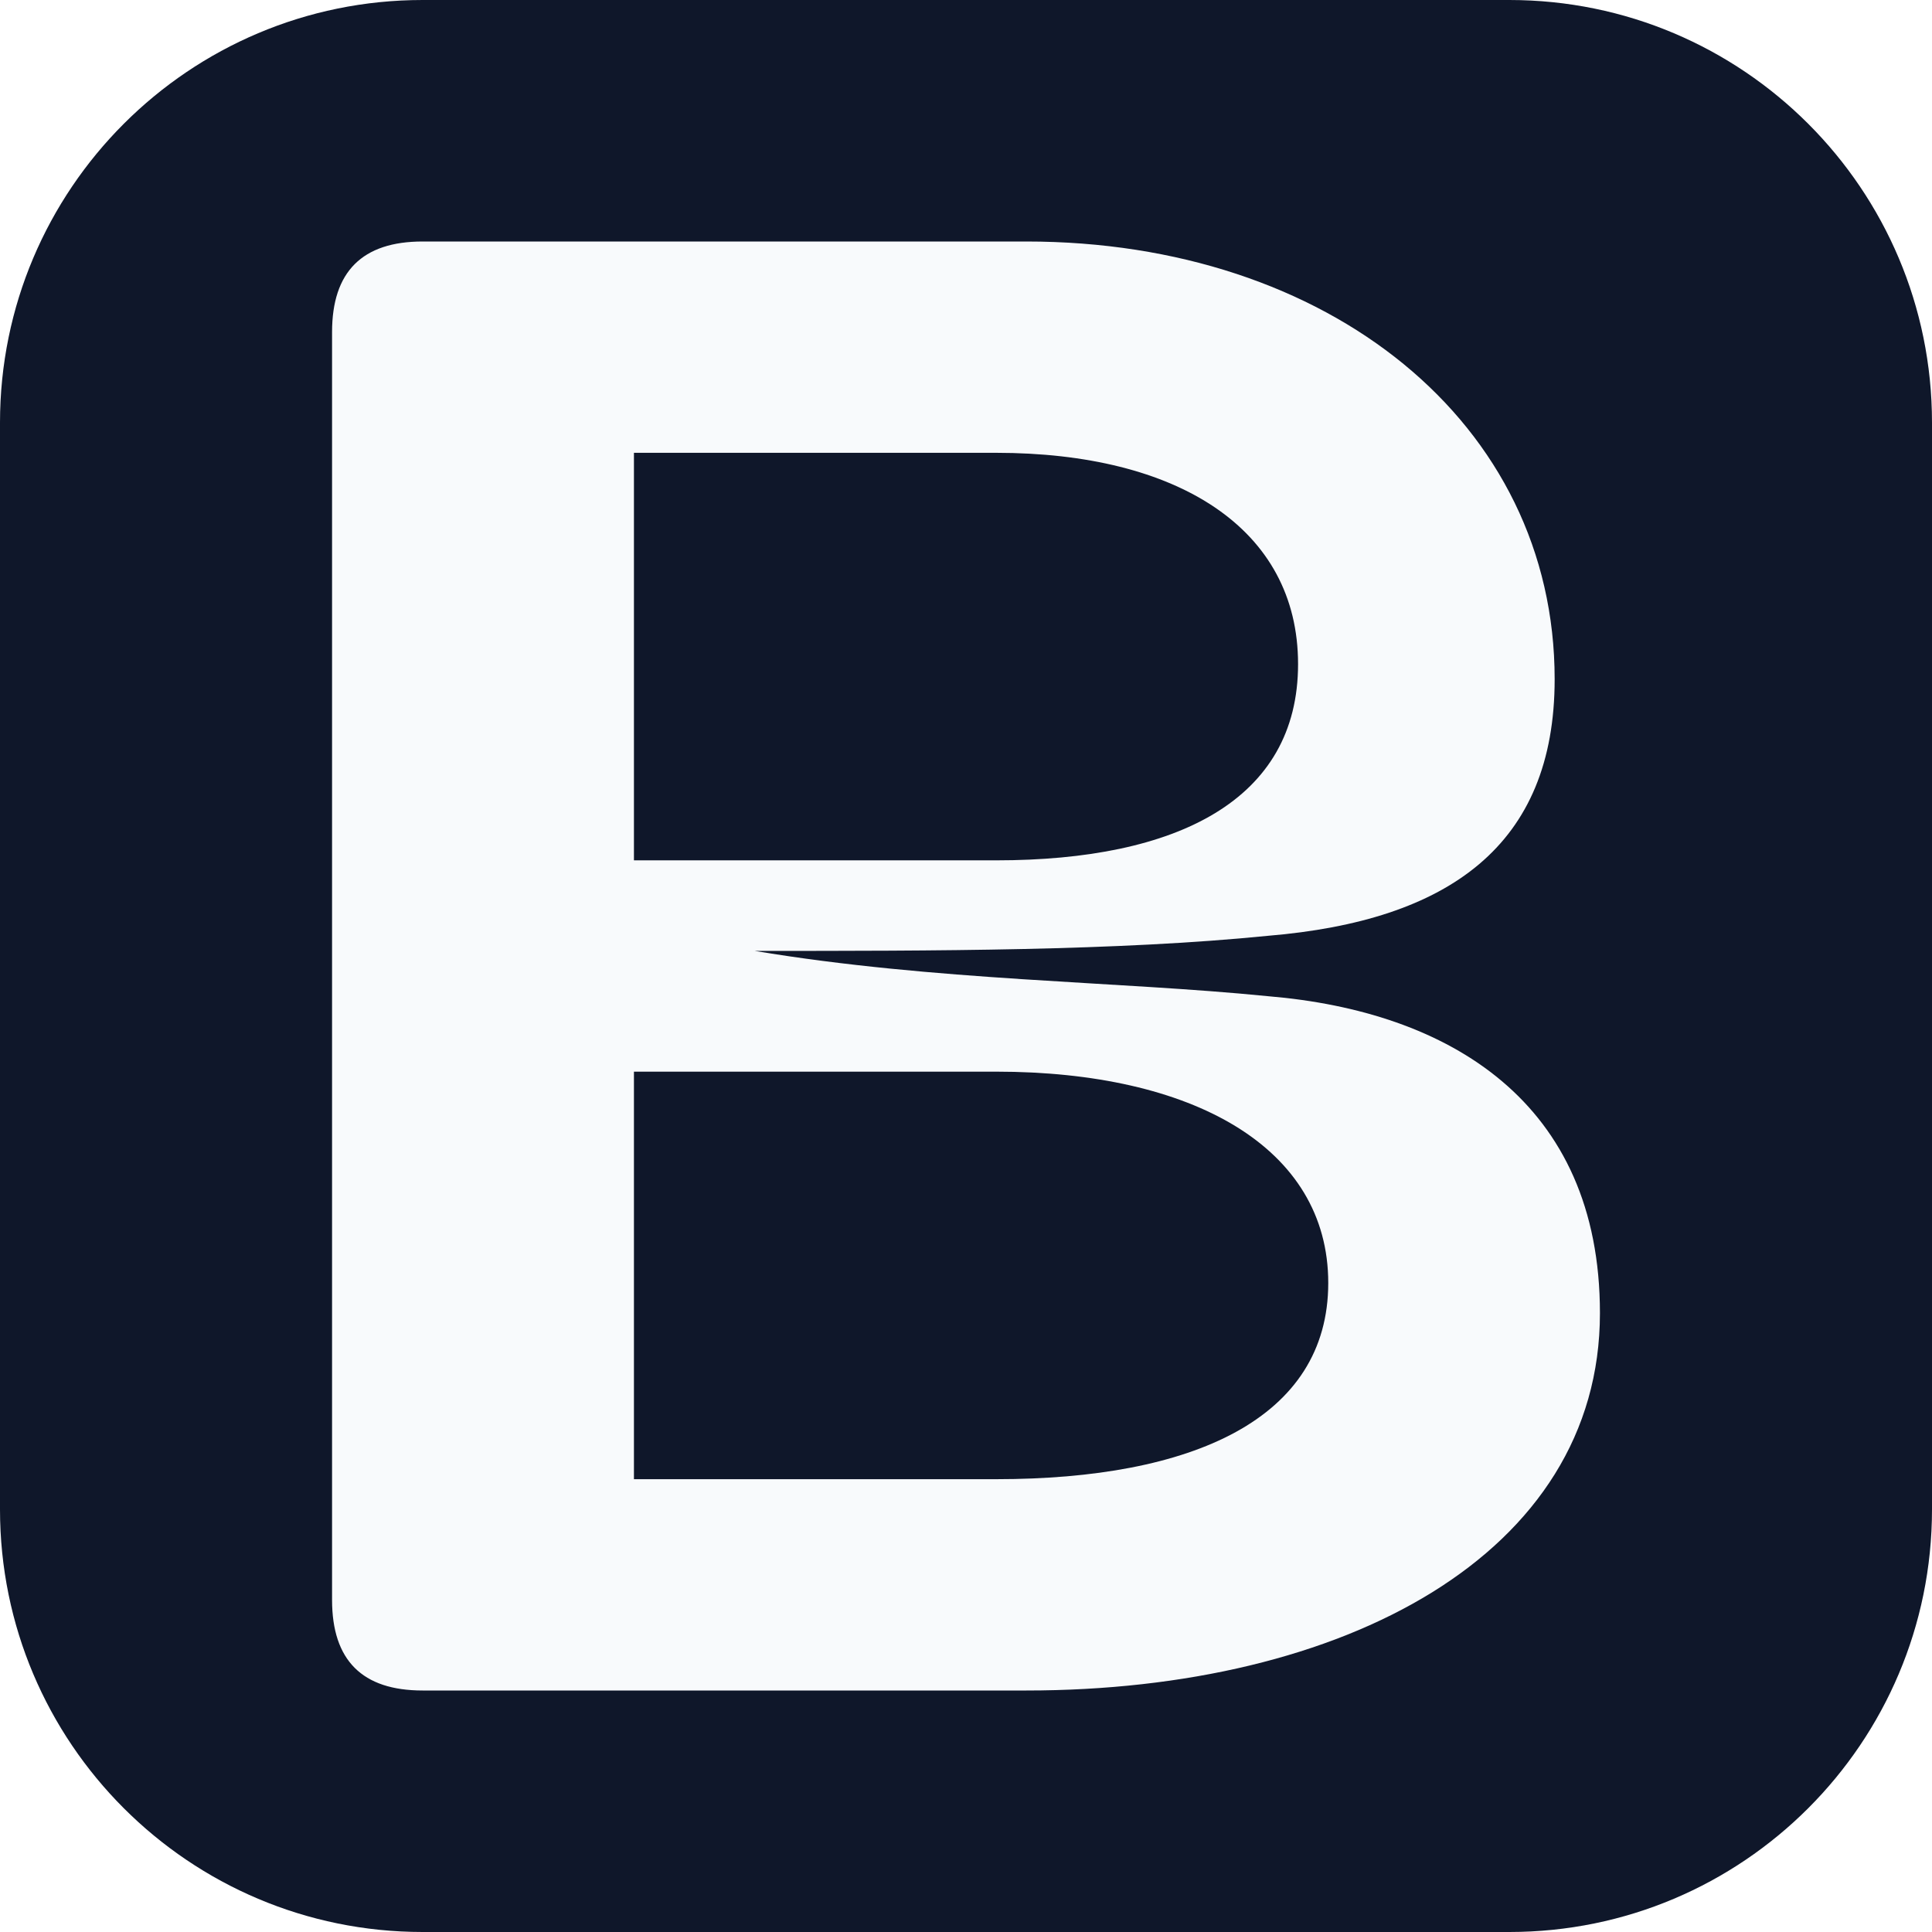
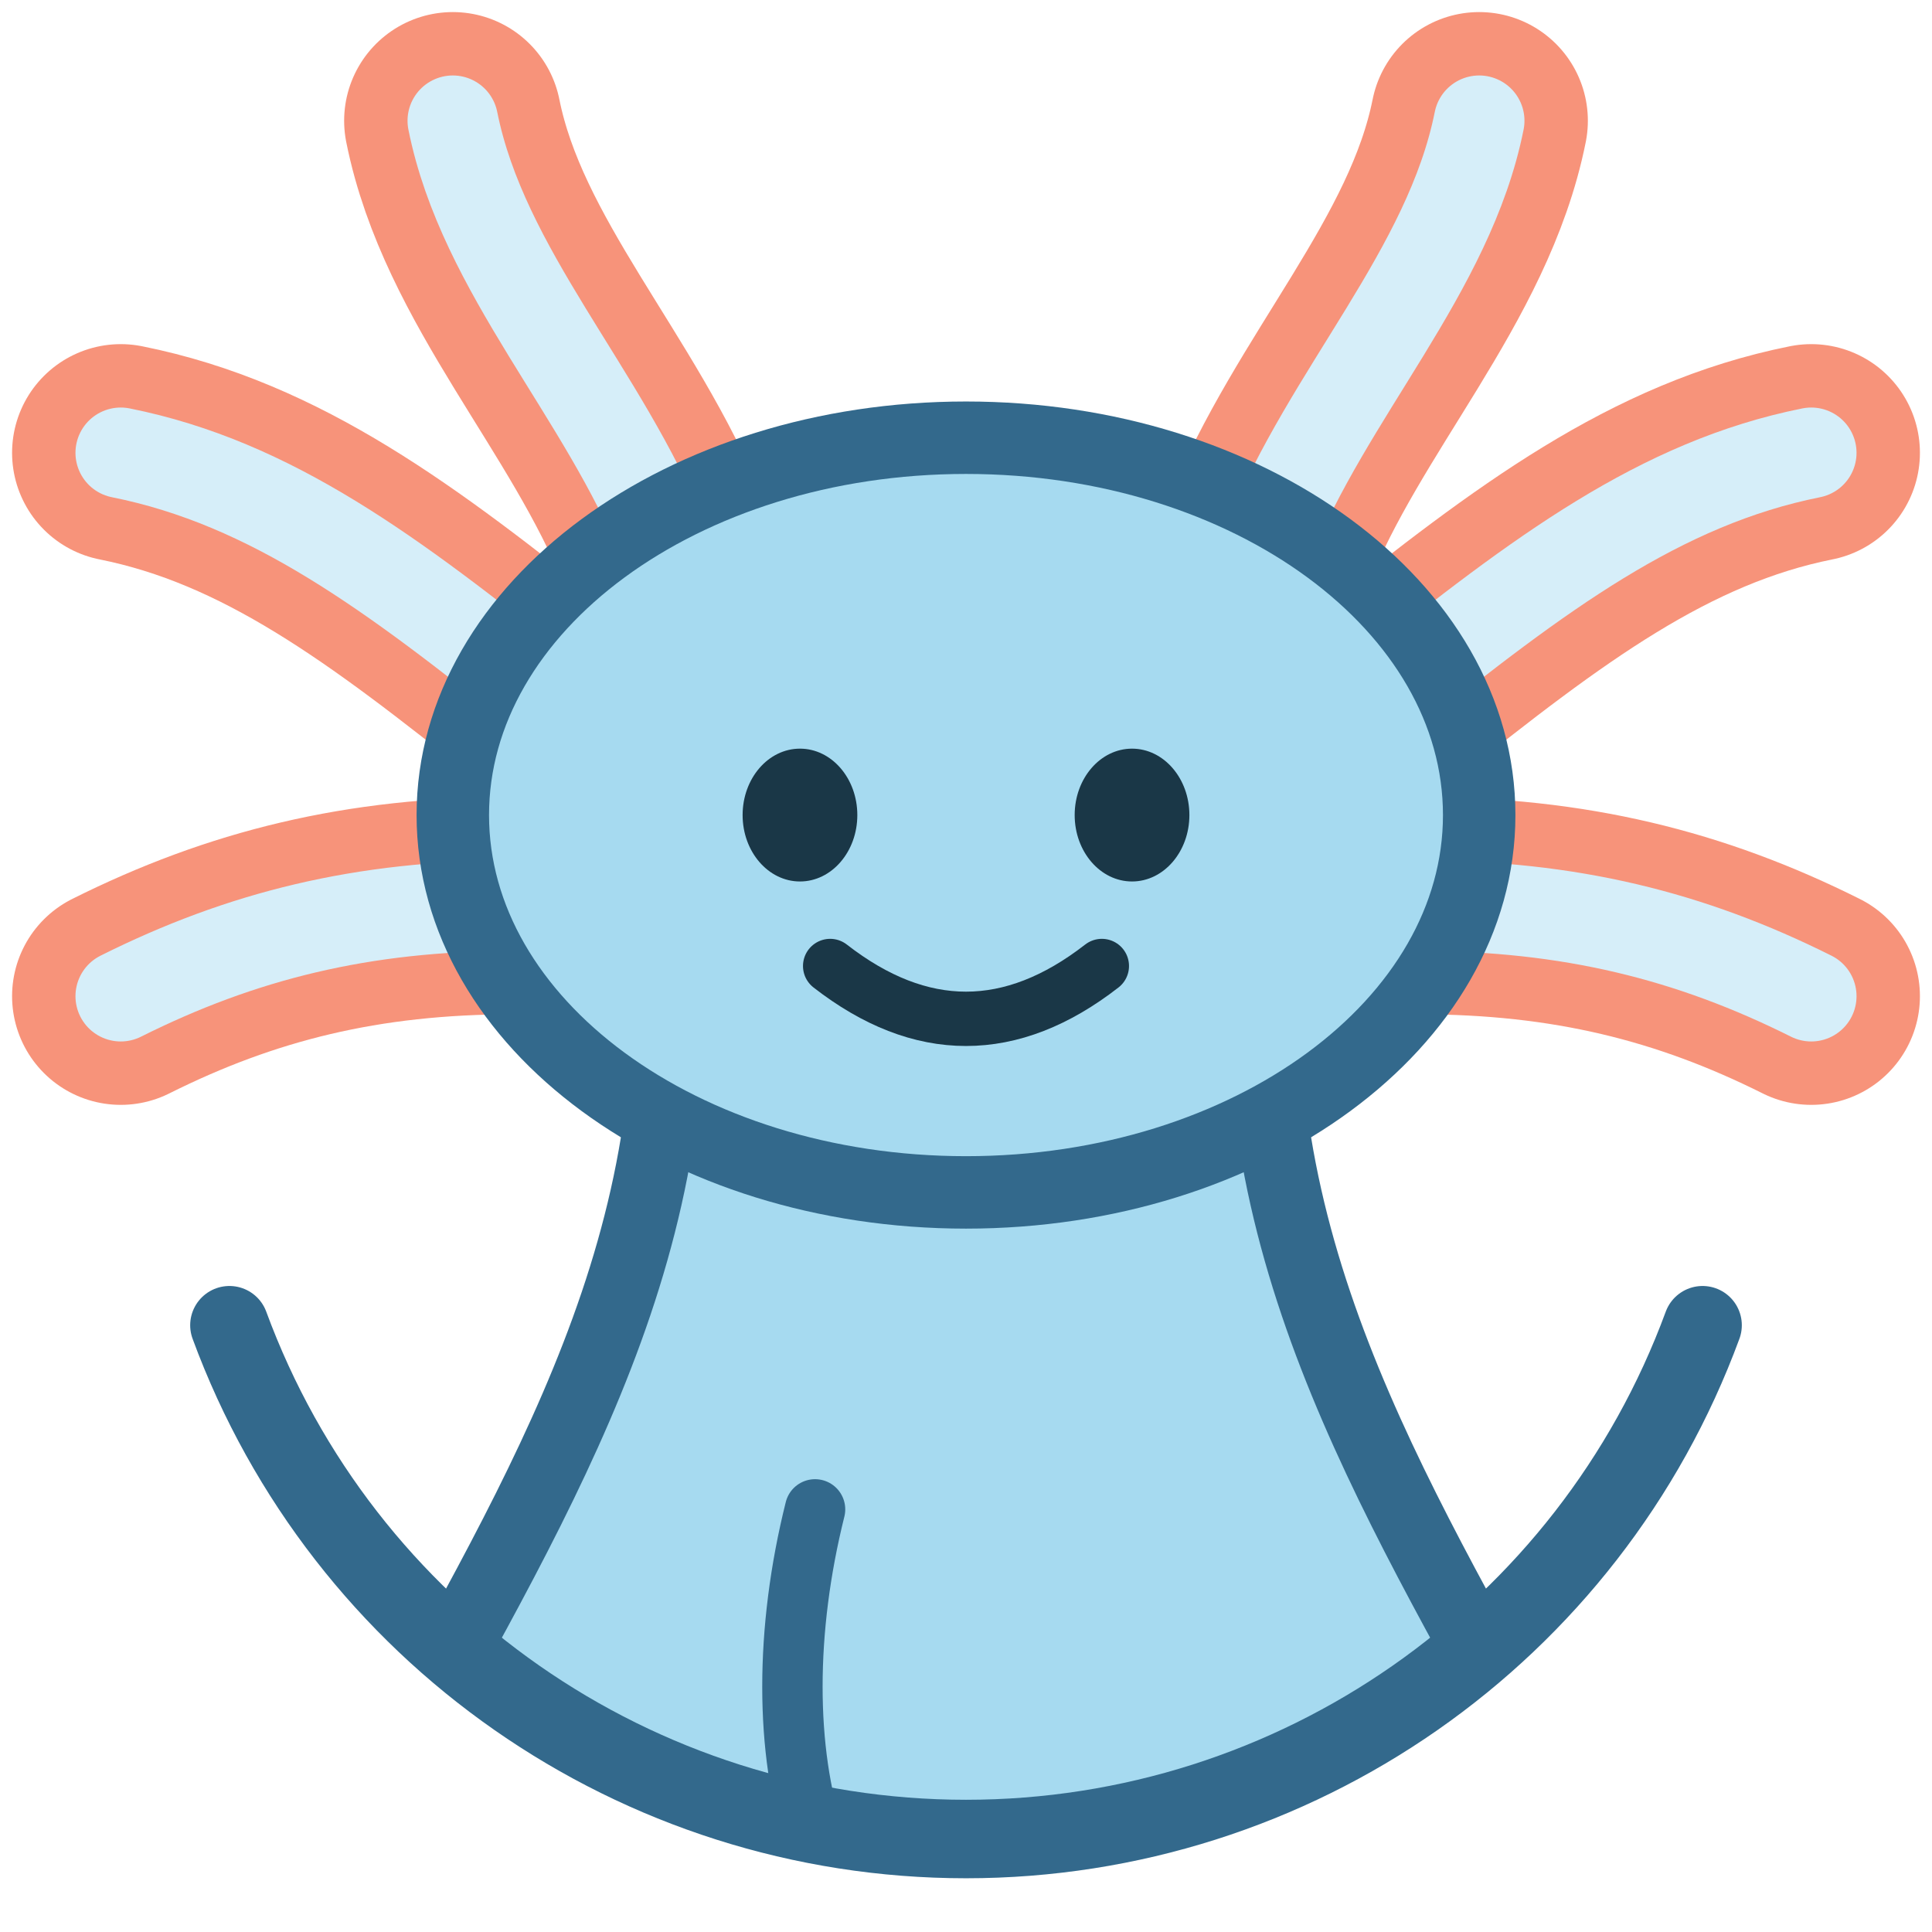
- <svg xmlns="http://www.w3.org/2000/svg" viewBox="0 0 256 256" width="256" height="256">
-   <rect width="256" height="256" rx="56" fill="#0F172A" />
-   <path fill="#F8FAFC" fill-rule="evenodd" d="     M 56,32     H 136     C 176,32 206,56 206,90     C 206,112 192,122 168,124     C 148,126 124,126 100,126     C 124,130 148,130 168,132     C 192,134 212,146 212,174     C 212,206 178,224 136,224     H 56     C 48,224 44,220 44,212     V 44     C 44,36 48,32 56,32     Z     M 84,60     H 132     C 156,60 172,70 172,88     C 172,106 156,114 132,114     H 84     Z     M 84,142     H 132     C 158,142 176,152 176,170     C 176,188 158,196 132,196     H 84     Z   " />
+ <svg xmlns="http://www.w3.org/2000/svg" viewBox="0 0 64 64" width="64" height="64">
+   <defs>
+     <clipPath id="bust">
+       <circle cx="32" cy="35" r="26" />
+     </clipPath>
+   </defs>
+   <g fill="none" stroke-linecap="round" stroke-linejoin="round">
+     <g id="gills">
+       <path d="M22 18 C20 13 16 9 15 4" stroke="#F7937A" stroke-width="7.2" />
+       <path d="M22 18 C20 13 16 9 15 4" stroke="#D6EEF9" stroke-width="3" />
+       <path d="M18 23 C13 19 9 16 4 15" stroke="#F7937A" stroke-width="7.2" />
+       <path d="M18 23 C13 19 9 16 4 15" stroke="#D6EEF9" stroke-width="3" />
+       <path d="M17 30 C12 30 8 31 4 33" stroke="#F7937A" stroke-width="7.2" />
+       <path d="M17 30 C12 30 8 31 4 33" stroke="#D6EEF9" stroke-width="3" />
+     </g>
+     <use href="#gills" transform="translate(64 0) scale(-1 1)" />
+     <path d="M22 36 C21 46 15 54 10 64 L54 64 C49 54 43 46 42 36 Z" fill="#A6DAF0" stroke="#33698C" stroke-width="2.4" clip-path="url(#bust)" />
+     <path d="M27 50 C26 54 26 58 27 61" stroke="#33698C" stroke-width="2" clip-path="url(#bust)" />
+     <ellipse cx="32" cy="27" rx="17" ry="12.5" fill="#A6DAF0" stroke="#33698C" stroke-width="2.4" />
+     <ellipse cx="26.5" cy="27" rx="1.9" ry="2.2" fill="#1A3747" />
+     <ellipse cx="37.5" cy="27" rx="1.9" ry="2.2" fill="#1A3747" />
+     <path d="M27.5 32 Q32 35.5 36.5 32" stroke="#1A3747" stroke-width="1.8" />
+     <path d="M7.6 43.9 A26 26 0 0 0 56.4 43.9" stroke="#33698C" stroke-width="2.6" />
+   </g>
</svg>
